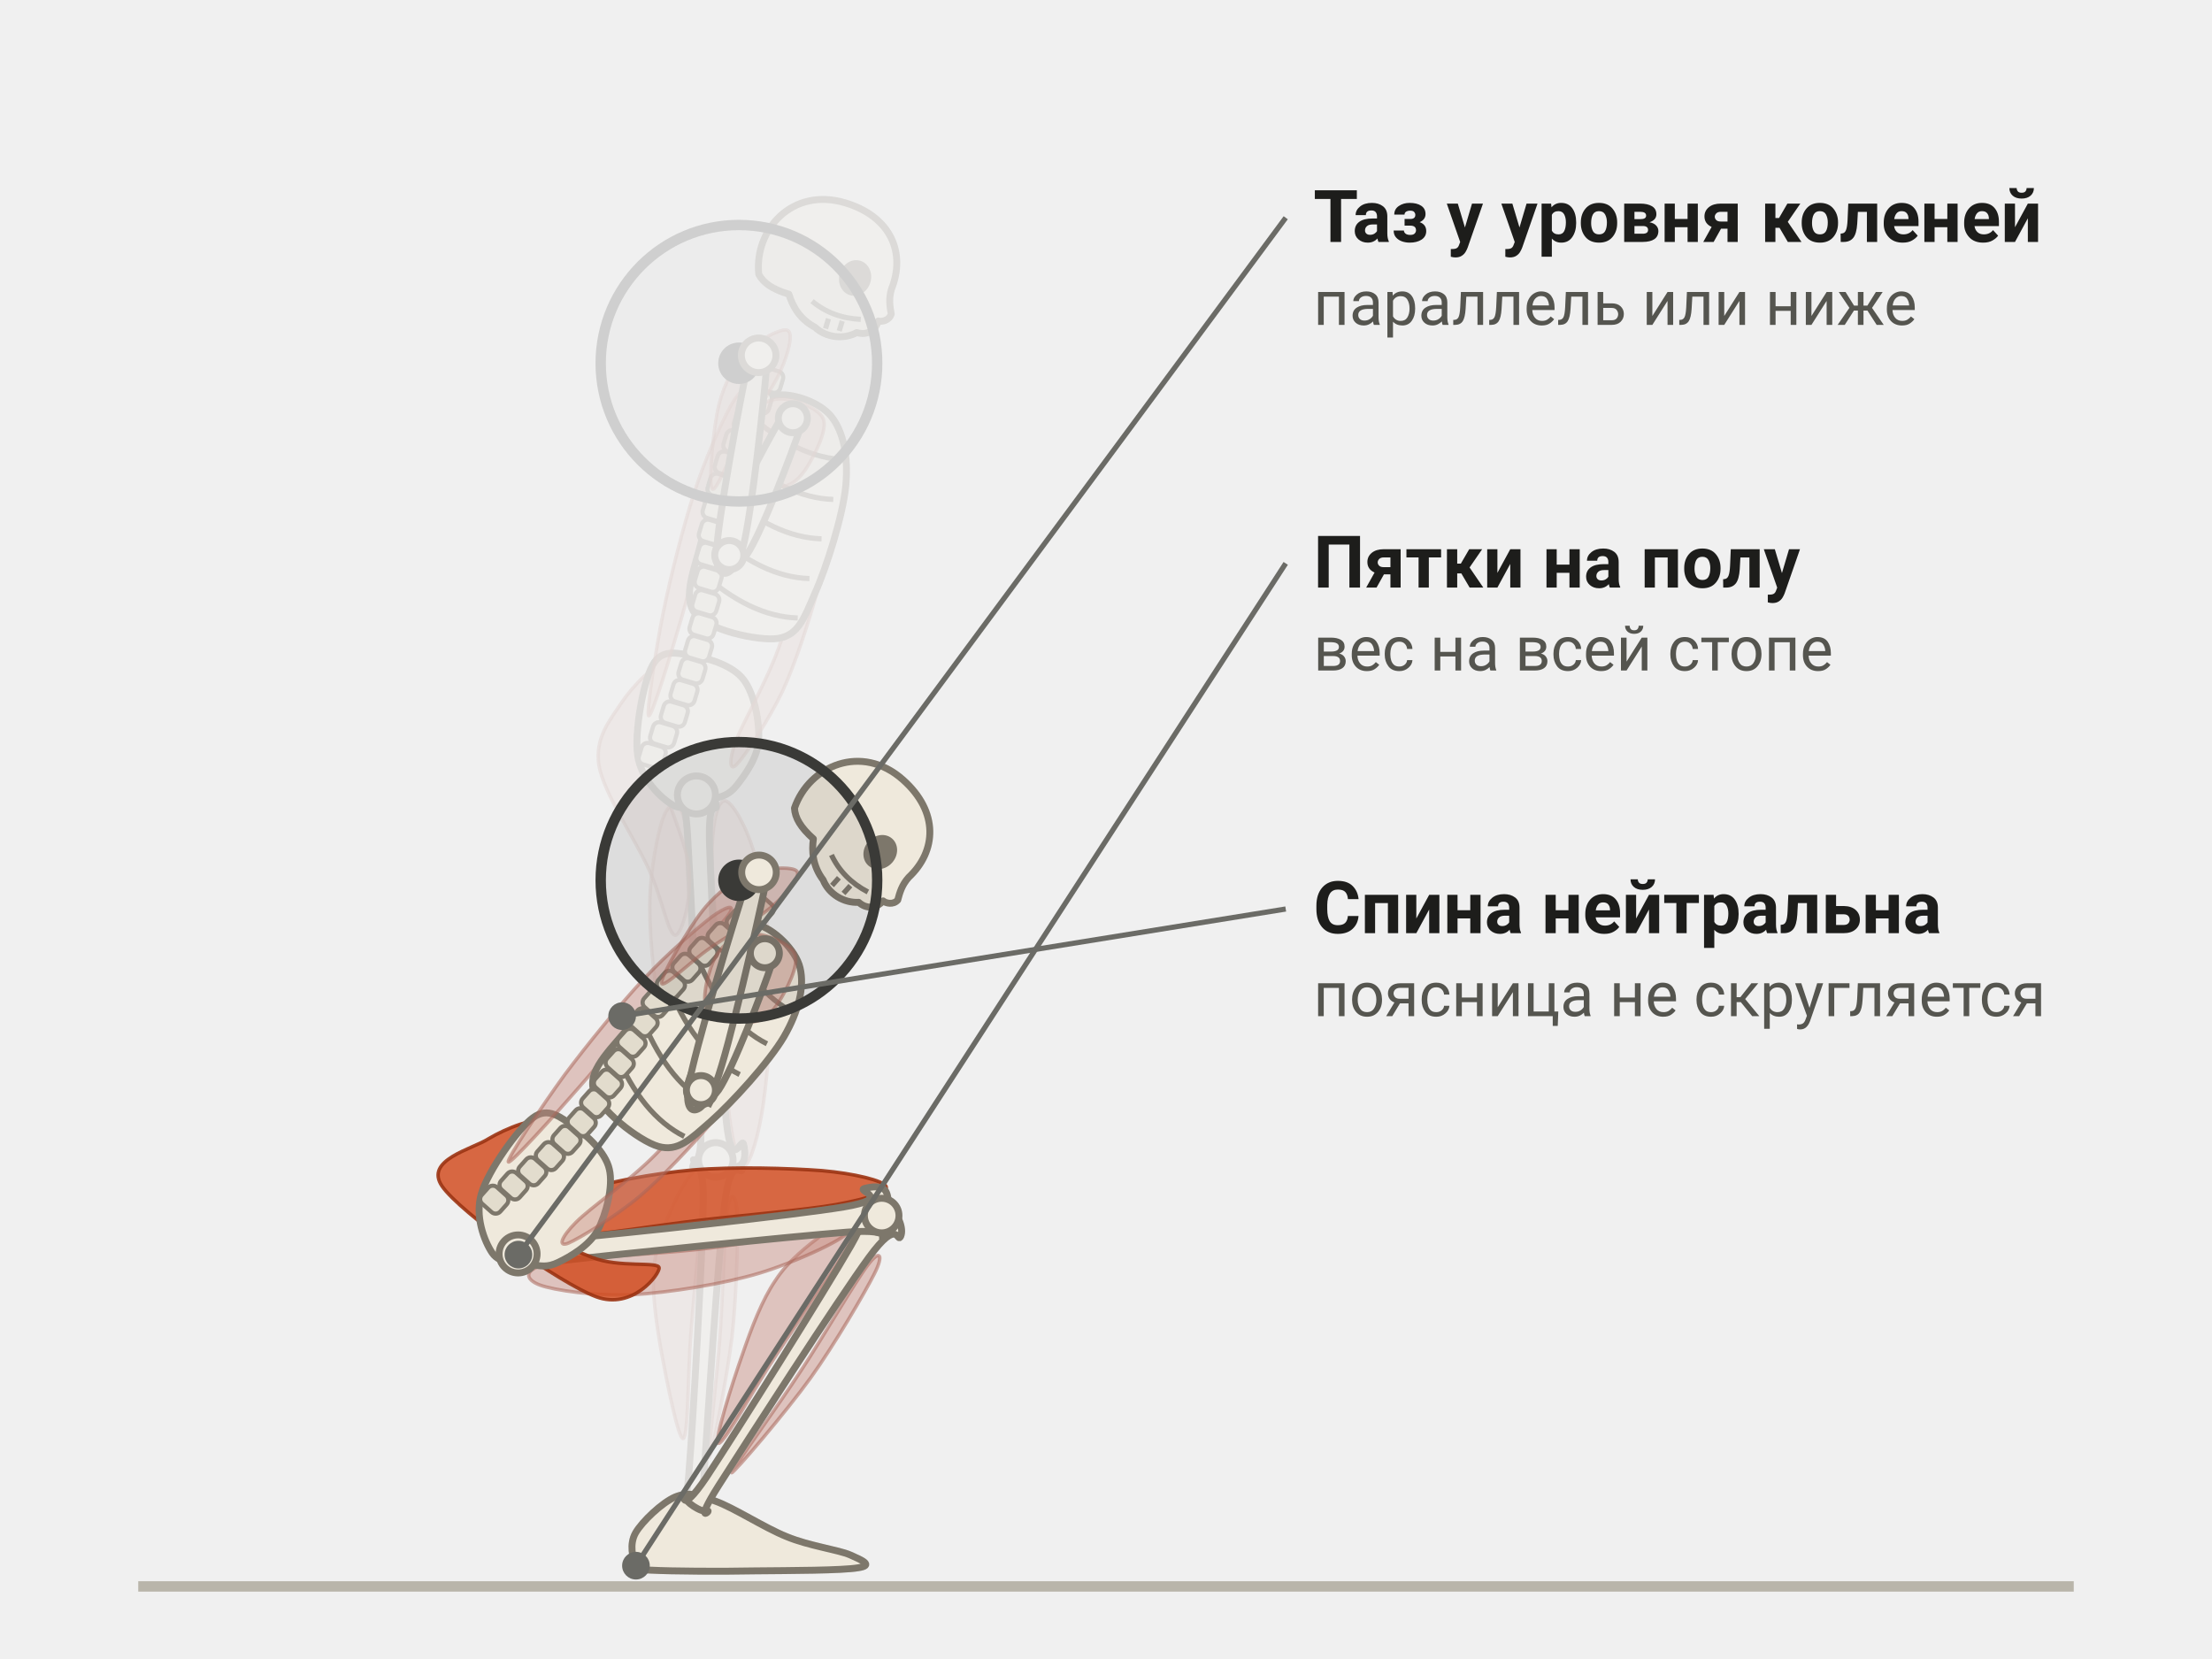
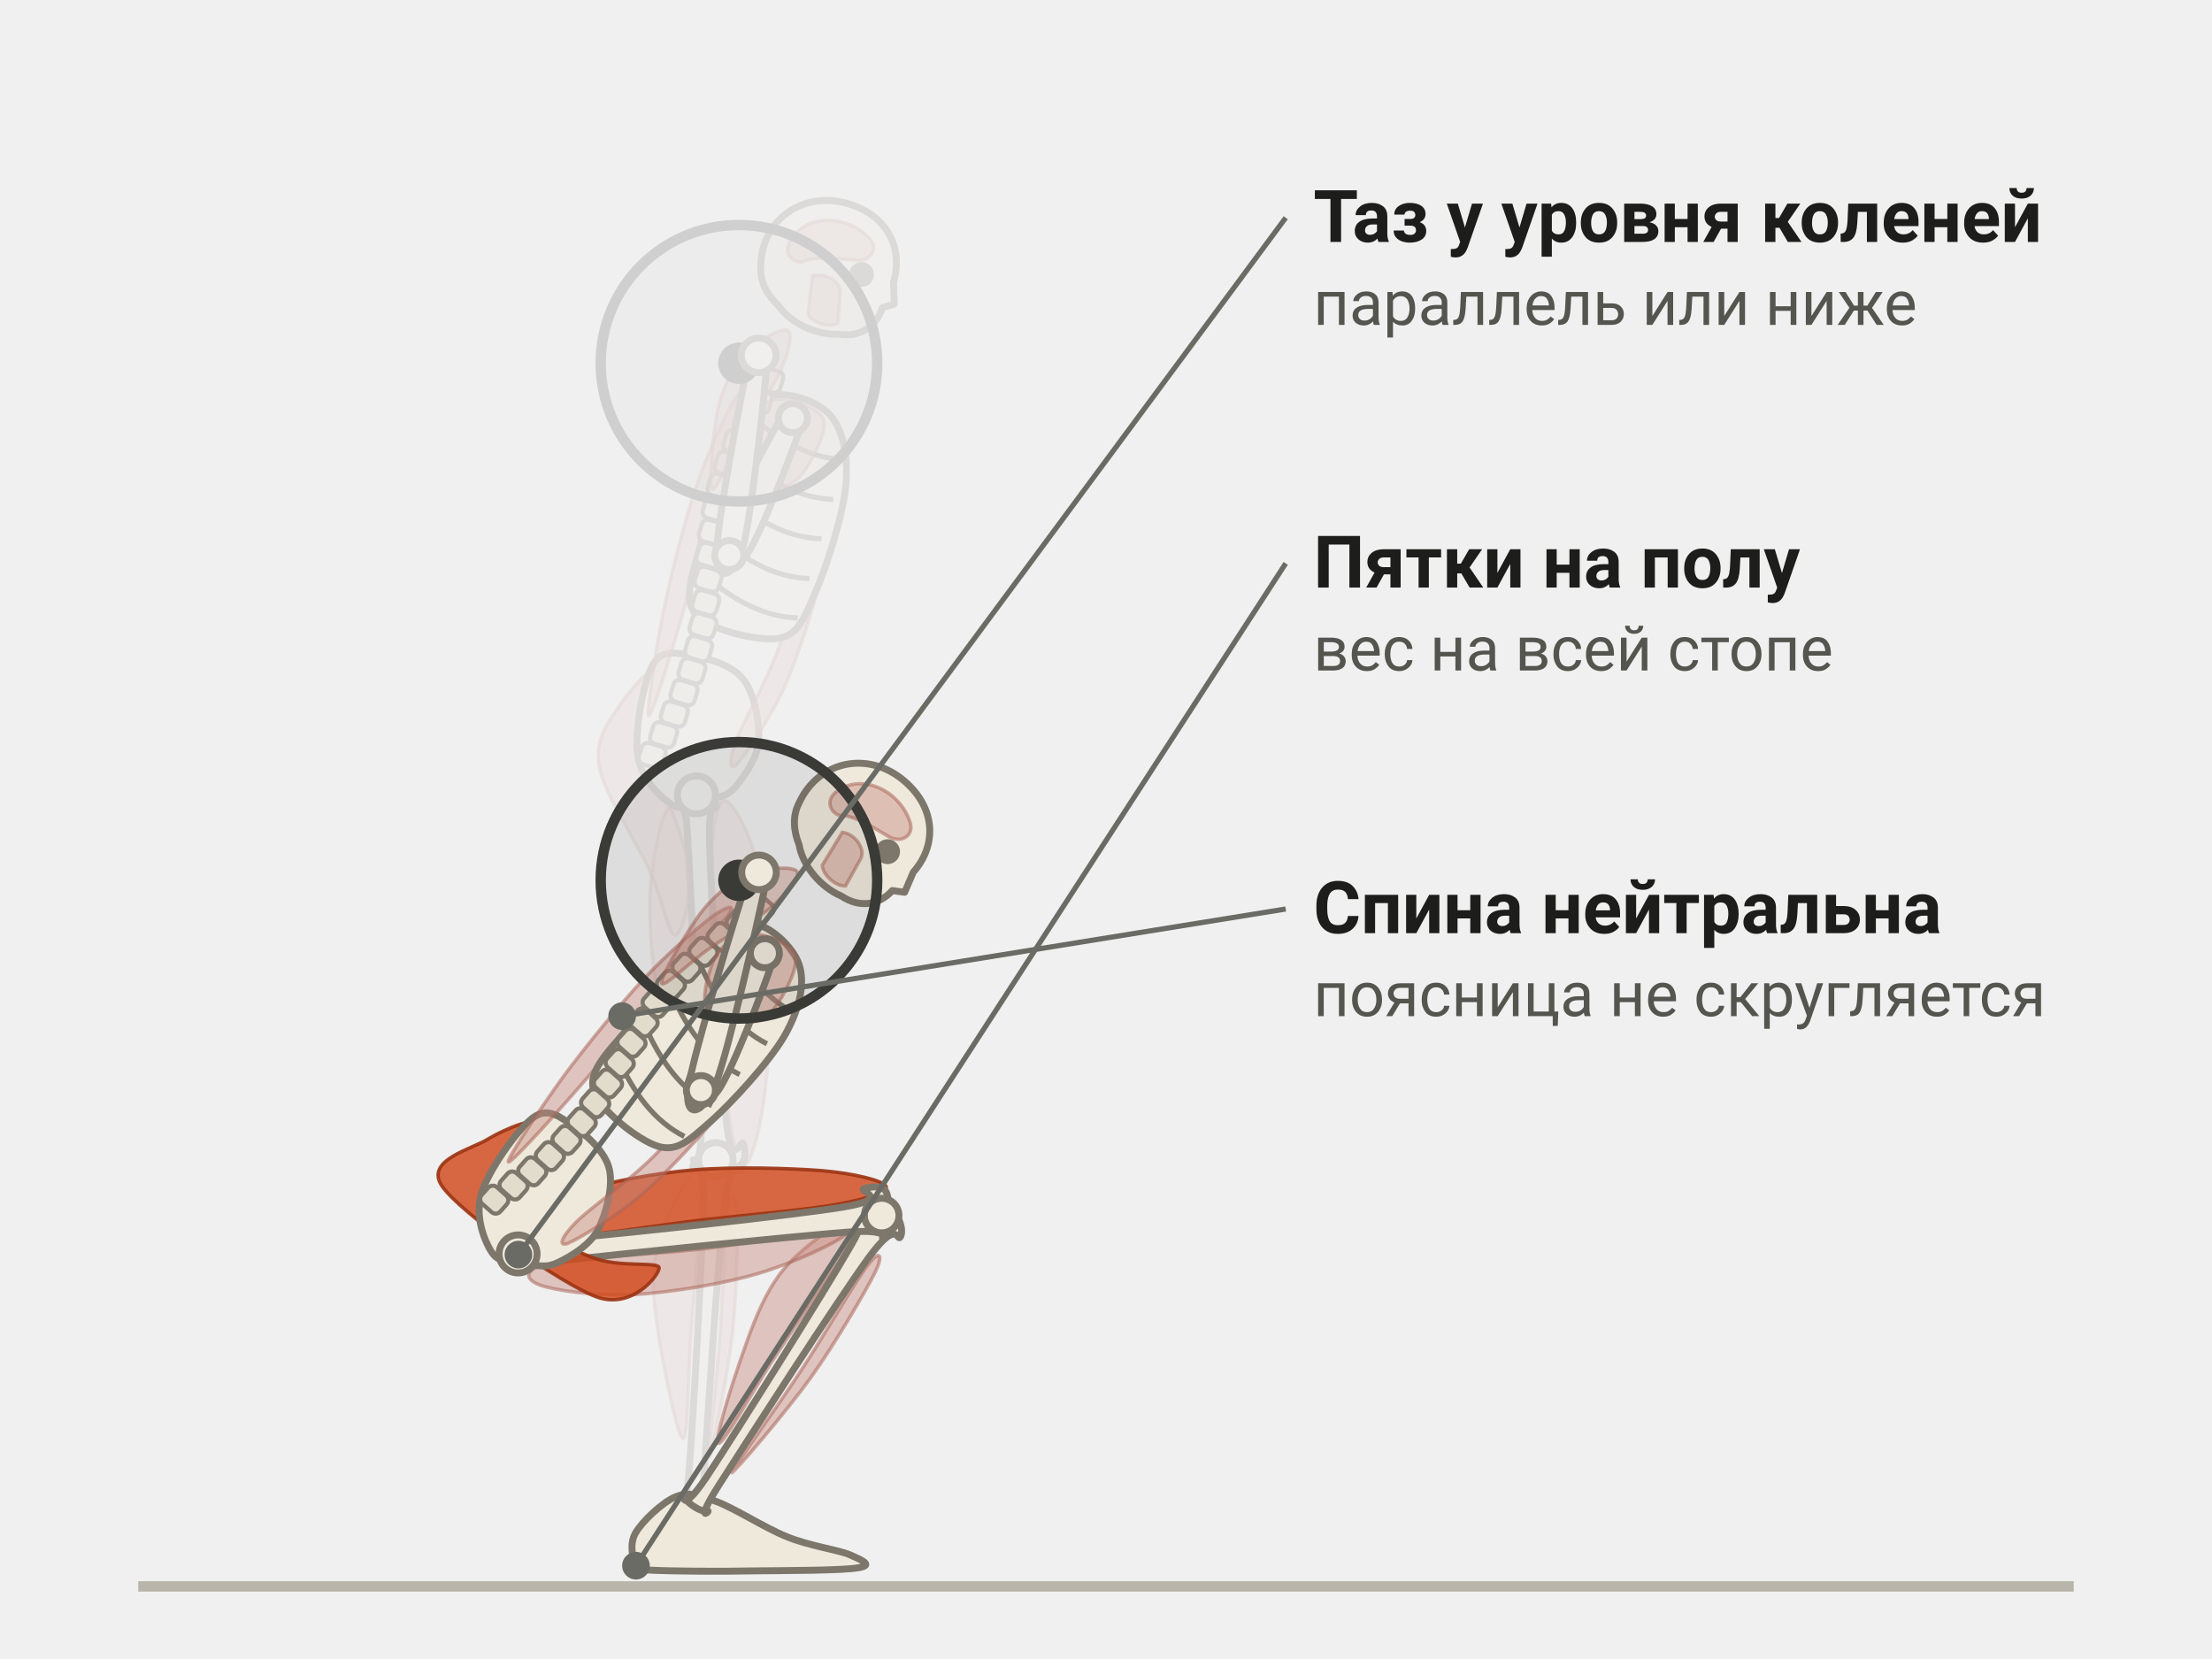
<svg xmlns="http://www.w3.org/2000/svg" viewBox="0 0 640 480" role="img" aria-label="До параллели и ниже, если пятки на полу и поясница ровная.">
  <style>
.bone{fill:#efe9dc;stroke:#7d776b;stroke-width:2;stroke-linejoin:round}
.joint{fill:#efe9dc;stroke:#7d776b;stroke-width:2}
.vert{fill:#e2dccd;stroke:#7d776b;stroke-width:1.2}
.m{fill:#c7867a;fill-opacity:.42;stroke:#a9665a;stroke-opacity:.55;stroke-width:1}
.on{fill:#d2491d;fill-opacity:.82;stroke:#9c3412;stroke-opacity:.9}
.plate{fill:#3a3a37;fill-opacity:.1;stroke:#3a3a37;stroke-width:3}
.bar{fill:#3a3a37}
.ghost{opacity:.18}
.ground{stroke:#b9b5aa;stroke-width:3}
.guide{stroke:#3d7fb8;stroke-width:2.5;stroke-dasharray:8 7;fill:none}
.arrow{stroke:#d2491d;stroke-width:5;fill:none;stroke-linecap:round;marker-end:url(#ah)}
.ahead{fill:#d2491d}
.lead{stroke:#6b6b66;stroke-width:1.5;fill:none}
.t{font:600 21px system-ui,-apple-system,"Segoe UI",Roboto,sans-serif;fill:#1d1d1b}
.s{font:400 18px system-ui,-apple-system,"Segoe UI",Roboto,sans-serif;fill:#55554f}
.ok{fill:#2e8b57}.bad{fill:#c0392b}
.balloon{fill:#3d7fb8;fill-opacity:.25;stroke:#3d7fb8;stroke-width:2}
@media (prefers-color-scheme:dark){
.bone,.joint{fill:#d9d3c4;stroke:#3b3934}.vert{fill:#c9c2b2;stroke:#3b3934}
.plate{fill:#ecebe6;fill-opacity:.12;stroke:#bdbbb3}.bar{fill:#bdbbb3}
.t{fill:#ecebe6}.s{fill:#a9a8a1}.lead{stroke:#9a9993}.ground{stroke:#55534d}
.arrow{stroke:#f0703f}.ahead{fill:#f0703f}.on{fill:#f0703f}
}
</style>
  <defs>
    <marker id="ah" viewBox="0 0 10 10" refX="6" refY="5" markerWidth="4" markerHeight="4" orient="auto">
      <path class="ahead" d="M0 0L10 5L0 10z" />
    </marker>
  </defs>
  <style>
.small{font-size:15px}
.barfill{fill:#d2491d}.track{stroke:#d9d5ca;stroke-width:3}
.card{fill:#f3f1ea;stroke:#e2ded2}.dot{fill:#d2491d}
.okc{fill:#2e8b57}.badc{fill:#c0392b}.mark{stroke:#fff;stroke-width:3.5;fill:none;stroke-linecap:round}
.num{fill:#d2491d}.numt{font:700 18px system-ui,-apple-system,"Segoe UI",Roboto,sans-serif;fill:#fff}
@media (prefers-color-scheme:dark){.barfill,.dot,.num{fill:#f0703f}.track{stroke:#3a3934}.card{fill:#26262a;stroke:#34343a}}
</style>
  <line class="ground" x1="40" y1="459" x2="600" y2="459" />
  <g class="ghost">
    <path class="bone" d="M183.9 452.7C183.1 450.9 182.0 446.8 183.9 443.5C185.8 440.2 191.6 434.7 195.4 433.1C199.2 431.6 201.5 432.4 206.9 434.3C212.3 436.2 221.1 442.0 227.6 444.6C234.1 447.3 242.6 448.4 246.0 449.9C249.4 451.4 252.9 452.9 248.3 453.6C243.7 454.4 228.4 454.4 218.4 454.5C208.4 454.7 194.2 454.6 188.5 454.3C182.8 454.0 184.7 454.5 183.9 452.7Z" />
    <path class="m" d="M197.7 416.2C196.3 416.9 192.7 398.6 191.2 390.3C189.8 382.1 188.6 373.8 189.2 366.9C189.8 360.0 192.5 353.7 194.6 349.0C196.7 344.2 200.4 338.1 201.8 338.3C203.2 338.6 203.1 342.6 202.8 350.6C202.5 358.5 200.7 374.9 199.9 385.9C199.0 396.8 199.2 415.4 197.7 416.2Z" />
    <path class="m" d="M205.2 421.7C205.8 421.8 210.4 398.4 211.8 386.7C213.1 375.0 213.6 357.4 213.3 351.3C213.1 345.2 211.3 344.2 210.4 350.1C209.6 355.9 209.2 374.5 208.3 386.5C207.5 398.4 204.6 421.7 205.2 421.7Z" />
    <path class="bone" d="M204.3 434.9C205.5 433.6 202.8 441.2 203.7 426.7C204.6 412.2 207.8 362.8 209.7 348.0C211.5 333.3 214.9 340.8 214.7 338.2C214.5 335.7 210.8 332.9 208.4 332.7C206.0 332.5 201.3 334.7 200.5 337.2C199.7 339.7 203.7 332.7 203.5 347.6C203.3 362.4 200.5 411.9 199.3 426.4C198.2 440.9 195.6 432.9 196.5 434.3C197.3 435.7 203.1 436.1 204.3 434.9Z" />
    <path class="m" d="M203.3 325.2C202.0 328.0 194.8 309.8 192.3 299.3C189.7 288.9 188.0 273.1 188.0 262.5C188.0 251.9 190.4 239.8 192.2 235.8C193.9 231.8 197.0 230.8 198.3 238.6C199.6 246.5 199.3 268.6 200.2 283.0C201.0 297.5 204.6 322.5 203.3 325.2Z" />
    <path class="m" d="M215.4 337.3C217.1 336.7 219.6 328.3 220.9 319.0C222.2 309.8 223.5 293.6 223.1 281.8C222.7 270.0 220.8 256.5 218.6 248.2C216.4 239.8 212.0 232.1 209.9 231.7C207.8 231.3 206.3 237.2 206.0 245.6C205.8 254.1 207.6 269.8 208.4 282.6C209.3 295.4 209.8 313.6 211.0 322.7C212.2 331.8 213.8 337.9 215.4 337.3Z" />
    <path class="bone" d="M213.6 337.4C215.9 336.6 215.7 333.1 215.1 331.0C214.5 328.9 211.8 339.3 210.2 324.9C208.5 310.5 205.8 260.0 205.3 244.6C204.8 229.3 207.6 235.7 207.2 232.9C206.8 230.1 204.4 228.1 202.8 227.8C201.2 227.5 198.1 228.8 197.4 231.3C196.8 233.8 198.1 227.2 199.0 242.8C199.9 258.5 202.5 309.8 202.8 325.3C203.2 340.8 199.3 333.9 201.1 336.0C202.9 338.0 211.3 338.3 213.6 337.4Z" />
    <circle class="joint" cx="207.1" cy="335.6" r="5" />
    <path class="m" d="M191.9 193.4C190.2 190.8 182.8 198.8 179.7 203.5C176.6 208.2 172.0 213.5 173.3 221.5C174.7 229.6 184.3 243.7 187.9 251.9C191.6 260.1 193.4 270.7 195.4 270.6C197.3 270.5 200.3 259.9 199.4 251.3C198.5 242.7 191.2 228.7 189.9 219.0C188.7 209.4 193.6 196.0 191.9 193.4Z" />
    <path class="bone" d="M194.6 232.9C191.1 230.8 185.5 225.4 184.5 218.6C183.5 211.9 186.1 197.3 188.8 192.5C191.4 187.6 196.0 189.0 200.4 189.7C204.8 190.4 212.0 192.5 215.1 196.6C218.3 200.7 219.8 209.0 219.5 214.2C219.2 219.3 215.4 224.4 213.2 227.2C210.9 230.1 209.0 230.4 205.9 231.3C202.8 232.3 198.2 235.0 194.6 232.9Z" />
    <circle class="joint" cx="201.5" cy="230.0" r="5.5" />
    <path class="m" d="M213.3 221.0C215.6 218.6 222.5 208.2 226.4 200.0C230.2 191.8 234.0 179.8 236.3 171.7C238.6 163.7 240.5 154.9 240.4 151.7C240.2 148.6 237.8 146.8 235.3 152.7C232.8 158.6 229.1 176.9 225.4 187.2C221.7 197.5 214.9 209.0 212.8 214.7C210.8 220.3 211.1 223.5 213.3 221.0Z" />
    <path class="m" d="M187.7 207.1C186.9 206.9 189.7 188.0 191.9 177.2C194.1 166.4 197.7 152.3 200.9 142.4C204.1 132.5 208.7 122.5 211.1 118.0C213.5 113.5 216.0 111.1 215.2 115.5C214.4 119.8 209.2 133.4 206.2 144.0C203.2 154.5 200.3 168.2 197.2 178.7C194.1 189.3 188.6 207.4 187.7 207.1Z" />
    <path class="bone rib" d="M201.0 177.4C197.3 172.5 201.2 164.1 203.2 155.6C205.2 147.0 209.5 132.9 213.0 126.1C216.5 119.2 219.6 115.3 224.2 114.4C228.8 113.5 237.2 116.2 240.6 120.6C244.0 124.9 245.5 132.0 244.7 140.6C243.9 149.1 239.1 164.3 235.8 171.6C232.6 179.0 231.0 183.7 225.2 184.7C219.4 185.6 204.6 182.2 201.0 177.4Z" />
    <path class="lead" style="stroke:#7d776b" d="M202.7 165.4Q217.0 178.4 230.8 178.8" />
    <path class="lead" style="stroke:#7d776b" d="M206.1 153.9Q220.4 167.0 234.2 167.4" />
    <path class="lead" style="stroke:#7d776b" d="M209.5 142.5Q223.9 155.5 237.7 155.9" />
    <path class="lead" style="stroke:#7d776b" d="M213.0 131.0Q227.3 144.1 241.1 144.5" />
    <path class="lead" style="stroke:#7d776b" d="M216.4 119.6Q230.7 132.6 244.5 133.0" />
    <rect class="vert" x="185.1" y="215.4" width="7.2" height="6.4" rx="1.8" transform="rotate(16.7 188.7 218.6)" />
    <rect class="vert" x="188.4" y="209.4" width="7.2" height="6.4" rx="1.8" transform="rotate(16.7 192.0 212.6)" />
    <rect class="vert" x="191.5" y="203.4" width="7.2" height="6.4" rx="1.8" transform="rotate(16.7 195.1 206.6)" />
    <rect class="vert" x="194.3" y="197.2" width="7.2" height="6.4" rx="1.8" transform="rotate(16.7 197.9 200.4)" />
    <rect class="vert" x="196.6" y="190.9" width="7.2" height="6.4" rx="1.8" transform="rotate(16.7 200.2 194.1)" />
    <rect class="vert" x="198.5" y="184.5" width="7.2" height="6.4" rx="1.8" transform="rotate(16.7 202.1 187.7)" />
    <rect class="vert" x="199.8" y="177.9" width="7.2" height="6.4" rx="1.8" transform="rotate(16.7 203.4 181.1)" />
    <rect class="vert" x="200.6" y="171.2" width="7.2" height="6.4" rx="1.8" transform="rotate(16.7 204.2 174.4)" />
    <rect class="vert" x="201.3" y="164.4" width="7.2" height="6.4" rx="1.8" transform="rotate(16.7 204.9 167.6)" />
    <rect class="vert" x="201.8" y="157.5" width="7.2" height="6.4" rx="1.8" transform="rotate(16.7 205.4 160.7)" />
    <rect class="vert" x="202.5" y="150.8" width="7.2" height="6.4" rx="1.8" transform="rotate(16.7 206.1 154.0)" />
    <rect class="vert" x="203.6" y="144.1" width="7.2" height="6.4" rx="1.8" transform="rotate(16.7 207.2 147.3)" />
    <rect class="vert" x="205.0" y="137.5" width="7.2" height="6.4" rx="1.8" transform="rotate(16.7 208.6 140.7)" />
    <rect class="vert" x="207.1" y="131.1" width="7.2" height="6.4" rx="1.8" transform="rotate(16.7 210.7 134.3)" />
    <rect class="vert" x="209.6" y="124.9" width="7.2" height="6.4" rx="1.8" transform="rotate(16.7 213.2 128.1)" />
    <rect class="vert" x="212.6" y="118.8" width="7.2" height="6.4" rx="1.8" transform="rotate(16.7 216.2 122.0)" />
    <rect class="vert" x="215.8" y="112.8" width="7.2" height="6.4" rx="1.8" transform="rotate(16.7 219.4 116.0)" />
    <rect class="vert" x="219.1" y="106.8" width="7.2" height="6.4" rx="1.8" transform="rotate(16.7 222.7 110.0)" />
    <path class="m" d="M206.0 141.4C204.9 139.9 206.4 123.6 208.0 117.1C209.7 110.5 212.6 105.5 215.9 102.0C219.2 98.4 226.3 94.7 227.9 95.6C229.6 96.5 228.1 102.3 225.8 107.4C223.5 112.6 217.6 120.8 214.3 126.5C211.0 132.1 207.1 143.0 206.0 141.4Z" />
    <g class="head" transform="matrix(0.958 0.287 -0.287 0.958 238.5 78.8)">
-       <path class="bone" d="M-18 6C-23 -6 -16 -21 0 -21C14 -21 21 -12 20 -1C20 2 21 4 22 6C22 8 20 9 19 9C19 12 17 14 14 14C11 17 6 18 2 16C-3 15 -6 12 -8 9C-13 9 -16 8 -18 6Z" />
-       <ellipse cx="9" cy="-1" rx="4.6" ry="5.2" fill="#7d776b" />
-       <path class="lead" style="stroke:#7d776b" d="M-1 9Q6 12 14 10M5 12.5v3M9 12v3" />
+       <path class="bone" d="M-18 4C-22 -9 -13 -21 1 -21C13 -21 20 -13 20 -3L22 3L19 5C19 10 16 15 9 16C3 18 -5 17 -10 13C-14 11 -17 8 -18 4Z" />
+       <path class="m" d="M-12 -6C-10 -15 2 -18 10 -13C13 -11 12 -7 8 -6C3 -5 -4 -4 -7 -1C-10 0 -13 -2 -12 -6Z" />
+       <path class="m" d="M-3 2C0 0 5 1 6 4L8 13C6 15 1 15 -1 13Z" />
+       <circle cx="10.5" cy="-2.5" r="3.6" fill="#7d776b" />
    </g>
    <path class="m" d="M212.7 137.3C211.0 134.1 213.2 125.3 215.4 121.7C217.6 118.0 221.9 115.5 225.7 115.4C229.5 115.3 236.9 118.0 238.2 121.2C239.5 124.5 235.6 131.7 233.6 135.0C231.5 138.3 229.2 140.6 225.7 140.9C222.2 141.3 214.4 140.5 212.7 137.3Z" />
    <path class="bone" d="M207.2 158.8C205.6 165.3 212.0 166.3 216.0 160.6C220.1 154.8 229.1 131.1 231.4 124.3C233.7 117.6 230.8 120.6 229.8 120.2C228.8 119.7 229.3 115.2 225.6 121.6C221.8 128.0 208.8 152.4 207.2 158.8Z" />
    <path class="bone" d="M207.3 160.1C207.1 168.9 212.6 167.2 215.0 158.2C217.4 149.2 221.1 115.3 221.8 106.1C222.6 96.8 220.5 102.9 219.5 102.8C218.6 102.6 218.4 95.7 216.4 105.2C214.3 114.8 207.5 151.2 207.3 160.1Z" />
    <circle class="joint" cx="229.4" cy="121.0" r="4.2" />
    <circle class="joint" cx="211.0" cy="160.6" r="4.2" />
    <circle class="plate" cx="213.8" cy="105.1" r="40" />
    <circle class="bar" cx="213.8" cy="105.1" r="6" />
    <circle class="joint" cx="219.5" cy="102.8" r="5" />
  </g>
  <g>
    <path class="bone" d="M183.9 452.7C183.1 450.9 182.0 446.8 183.9 443.5C185.8 440.2 191.6 434.7 195.4 433.1C199.2 431.6 201.5 432.4 206.9 434.3C212.3 436.2 221.1 442.0 227.6 444.6C234.1 447.3 242.6 448.4 246.0 449.9C249.4 451.4 252.9 452.9 248.3 453.6C243.7 454.4 228.4 454.4 218.4 454.5C208.4 454.7 194.2 454.6 188.5 454.3C182.8 454.0 184.7 454.5 183.9 452.7Z" />
    <path class="m" d="M207.9 417.6C206.3 417.6 212.0 399.8 214.8 391.9C217.5 384.0 220.5 376.1 224.4 370.4C228.2 364.6 233.6 360.5 237.8 357.3C241.9 354.2 248.2 350.6 249.2 351.5C250.3 352.4 248.3 355.9 244.1 362.7C240.0 369.5 230.5 383.0 224.5 392.2C218.4 401.3 209.6 417.7 207.9 417.6Z" />
    <path class="m" d="M211.7 426.1C212.2 426.4 227.6 408.3 234.5 398.7C241.4 389.1 250.3 373.9 253.0 368.5C255.8 363.0 254.6 361.3 251.1 366.0C247.5 370.7 238.2 386.8 231.6 396.8C225.1 406.8 211.3 425.8 211.7 426.1Z" />
    <path class="bone" d="M204.6 437.2C206.2 436.6 200.2 442.0 208.0 429.7C215.8 417.5 242.6 375.8 251.4 363.8C260.2 351.8 259.5 360.0 260.6 357.7C261.6 355.4 259.7 351.1 257.7 349.8C255.7 348.5 250.5 348.1 248.6 349.9C246.7 351.7 253.6 347.5 246.2 360.4C238.8 373.3 212.4 415.3 204.4 427.4C196.3 439.4 198.0 431.3 198.0 432.9C198.1 434.5 202.9 437.7 204.6 437.2Z" />
    <path class="m" d="M244.9 356.0C247.7 357.2 230.0 365.3 219.6 368.4C209.3 371.5 193.6 374.0 183.0 374.6C172.5 375.1 160.2 373.3 156.2 371.8C152.1 370.3 150.9 367.3 158.7 365.6C166.5 363.8 188.6 363.0 202.9 361.4C217.3 359.8 242.1 354.9 244.9 356.0Z" />
    <path class="m on" d="M256.4 343.3C255.7 341.6 247.1 339.5 237.8 338.7C228.5 338.0 212.3 337.5 200.5 338.5C188.8 339.5 175.4 342.1 167.2 344.8C158.9 347.4 151.4 352.2 151.1 354.3C150.8 356.4 156.8 357.7 165.3 357.5C173.8 357.3 189.3 354.6 202.1 353.1C214.9 351.6 233.0 350.1 242.0 348.5C251.1 346.8 257.1 344.9 256.4 343.3Z" />
    <path class="bone" d="M256.5 345.1C255.6 342.8 252.1 343.3 250.0 343.9C248.0 344.6 258.5 346.8 244.2 349.2C229.9 351.6 179.6 357.0 164.3 358.3C149.0 359.6 155.3 356.4 152.5 357.0C149.7 357.5 147.8 360.0 147.6 361.6C147.5 363.3 148.8 366.3 151.4 366.8C153.9 367.3 147.3 366.4 162.9 364.7C178.5 362.9 229.5 357.7 245.0 356.5C260.5 355.3 253.8 359.6 255.7 357.7C257.7 355.8 257.5 347.4 256.5 345.1Z" />
    <circle class="joint" cx="255.1" cy="351.7" r="5" />
    <path class="m on" d="M156.6 325.5C156.2 322.4 146.1 326.6 141.3 329.5C136.6 332.5 122.7 335.6 127.9 343.2C133.1 350.8 162.0 371.3 172.5 375.2C183.0 379.1 190.9 368.7 190.7 366.8C190.5 364.9 179.1 366.9 171.3 363.8C163.5 360.6 146.5 354.3 144.0 347.9C141.6 341.6 157.1 328.6 156.6 325.5Z" />
    <path class="bone" d="M142.4 362.5C140.1 359.1 137.3 351.8 139.3 345.3C141.2 338.8 149.8 326.6 154.2 323.4C158.6 320.1 162.2 323.3 165.9 325.8C169.6 328.3 175.2 333.3 176.3 338.3C177.5 343.3 175.3 351.5 172.9 356.0C170.4 360.5 164.9 363.6 161.6 365.2C158.3 366.8 156.5 366.3 153.3 365.8C150.1 365.4 144.8 366.0 142.4 362.5Z" />
    <circle class="joint" cx="149.9" cy="362.8" r="5.5" />
    <path class="m" d="M164.4 359.7C167.5 358.4 178.2 351.9 185.1 346.1C192.0 340.3 200.5 331.0 206.0 324.7C211.5 318.4 217.0 311.2 218.2 308.3C219.4 305.3 217.9 302.7 213.1 307.0C208.4 311.3 197.4 326.3 189.6 334.1C181.9 341.9 170.8 349.4 166.6 353.7C162.4 357.9 161.3 360.9 164.4 359.7Z" />
    <path class="m" d="M147.1 336.2C146.4 335.6 157.0 319.7 163.5 310.8C170.1 302.0 179.3 290.7 186.4 283.1C193.4 275.6 201.9 268.4 205.9 265.3C210.0 262.3 213.3 261.2 210.7 264.8C208.1 268.4 197.7 278.5 190.5 286.8C183.3 295.1 174.9 306.3 167.6 314.5C160.4 322.8 147.7 336.8 147.1 336.2Z" />
    <path class="bone rib" d="M171.6 314.9C170.4 308.9 177.4 303.0 182.9 296.0C188.3 289.1 198.2 278.2 204.2 273.4C210.3 268.7 214.7 266.5 219.3 267.6C223.8 268.7 230.3 274.8 231.5 280.1C232.8 285.5 231.1 292.6 226.8 300.0C222.5 307.3 211.7 319.1 205.7 324.4C199.6 329.7 196.2 333.3 190.5 331.7C184.9 330.1 172.9 320.8 171.6 314.9Z" />
    <path class="lead" style="stroke:#7d776b" d="M178.2 304.7Q185.7 322.6 198.0 328.8" />
    <path class="lead" style="stroke:#7d776b" d="M186.2 295.8Q193.7 313.7 206.0 319.9" />
    <path class="lead" style="stroke:#7d776b" d="M194.1 286.9Q201.6 304.7 214.0 310.9" />
    <path class="lead" style="stroke:#7d776b" d="M202.1 277.9Q209.6 295.8 221.9 302.0" />
    <path class="lead" style="stroke:#7d776b" d="M210.0 269.0Q217.5 286.9 229.9 293.1" />
    <rect class="vert" x="139.4" y="343.9" width="7.2" height="6.4" rx="1.8" transform="rotate(41.7 143.0 347.1)" />
    <rect class="vert" x="145.0" y="339.8" width="7.2" height="6.4" rx="1.8" transform="rotate(41.7 148.6 343.0)" />
    <rect class="vert" x="150.4" y="335.7" width="7.2" height="6.4" rx="1.8" transform="rotate(41.7 154.0 338.9)" />
    <rect class="vert" x="155.5" y="331.3" width="7.2" height="6.4" rx="1.8" transform="rotate(41.7 159.1 334.5)" />
    <rect class="vert" x="160.3" y="326.6" width="7.2" height="6.4" rx="1.8" transform="rotate(41.7 163.9 329.8)" />
    <rect class="vert" x="164.7" y="321.5" width="7.2" height="6.4" rx="1.8" transform="rotate(41.7 168.3 324.7)" />
    <rect class="vert" x="168.6" y="316.0" width="7.2" height="6.4" rx="1.8" transform="rotate(41.7 172.2 319.2)" />
    <rect class="vert" x="172.3" y="310.3" width="7.2" height="6.4" rx="1.8" transform="rotate(41.7 175.9 313.5)" />
    <rect class="vert" x="175.7" y="304.4" width="7.2" height="6.4" rx="1.8" transform="rotate(41.7 179.3 307.6)" />
    <rect class="vert" x="179.1" y="298.5" width="7.2" height="6.4" rx="1.8" transform="rotate(41.7 182.7 301.7)" />
    <rect class="vert" x="182.6" y="292.6" width="7.2" height="6.4" rx="1.8" transform="rotate(41.7 186.2 295.8)" />
    <rect class="vert" x="186.4" y="287.0" width="7.2" height="6.4" rx="1.8" transform="rotate(41.7 190.0 290.2)" />
    <rect class="vert" x="190.5" y="281.7" width="7.2" height="6.4" rx="1.8" transform="rotate(41.7 194.1 284.9)" />
    <rect class="vert" x="195.0" y="276.8" width="7.2" height="6.4" rx="1.8" transform="rotate(41.7 198.6 280.0)" />
    <rect class="vert" x="199.9" y="272.2" width="7.2" height="6.4" rx="1.8" transform="rotate(41.7 203.5 275.4)" />
    <rect class="vert" x="205.2" y="267.9" width="7.2" height="6.4" rx="1.8" transform="rotate(41.7 208.8 271.1)" />
    <rect class="vert" x="210.7" y="263.8" width="7.2" height="6.4" rx="1.8" transform="rotate(41.7 214.3 267.0)" />
    <rect class="vert" x="216.2" y="259.7" width="7.2" height="6.4" rx="1.8" transform="rotate(41.7 219.8 262.9)" />
    <path class="m" d="M191.4 284.4C191.1 282.6 199.2 268.5 203.5 263.2C207.8 257.9 212.5 254.7 217.1 252.8C221.6 251.0 229.5 250.6 230.6 252.1C231.7 253.6 227.9 258.3 223.7 262.0C219.5 265.7 210.7 270.6 205.3 274.4C199.9 278.1 191.7 286.3 191.4 284.4Z" />
    <g class="head" transform="matrix(0.747 0.665 -0.665 0.747 247.3 241.3)">
-       <path class="bone" d="M-18 6C-23 -6 -16 -21 0 -21C14 -21 21 -12 20 -1C20 2 21 4 22 6C22 8 20 9 19 9C19 12 17 14 14 14C11 17 6 18 2 16C-3 15 -6 12 -8 9C-13 9 -16 8 -18 6Z" />
-       <ellipse cx="9" cy="-1" rx="4.6" ry="5.2" fill="#7d776b" />
-       <path class="lead" style="stroke:#7d776b" d="M-1 9Q6 12 14 10M5 12.5v3M9 12v3" />
+       <path class="bone" d="M-18 4C-22 -9 -13 -21 1 -21C13 -21 20 -13 20 -3L22 3L19 5C19 10 16 15 9 16C3 18 -5 17 -10 13C-14 11 -17 8 -18 4Z" />
+       <path class="m" d="M-12 -6C-10 -15 2 -18 10 -13C13 -11 12 -7 8 -6C3 -5 -4 -4 -7 -1C-10 0 -13 -2 -12 -6Z" />
+       <path class="m" d="M-3 2C0 0 5 1 6 4L8 13C6 15 1 15 -1 13Z" />
+       <circle cx="10.5" cy="-2.5" r="3.6" fill="#7d776b" />
    </g>
    <path class="m" d="M204.5 292.1C202.8 288.9 205.1 280.1 207.2 276.5C209.4 272.8 213.7 270.3 217.5 270.2C221.3 270.1 228.7 272.8 230.0 276.0C231.3 279.3 227.5 286.5 225.4 289.8C223.3 293.1 221.0 295.4 217.5 295.7C214.0 296.1 206.2 295.3 204.5 292.1Z" />
    <path class="bone" d="M199.0 313.6C197.4 320.1 203.8 321.1 207.9 315.4C211.9 309.6 221.0 285.9 223.2 279.1C225.5 272.4 222.6 275.4 221.6 275.0C220.6 274.5 221.2 270.0 217.4 276.4C213.6 282.8 200.6 307.1 199.0 313.6Z" />
    <path class="bone" d="M199.2 314.4C197.7 324.2 203.5 322.9 207.2 313.2C210.9 303.5 219.3 266.4 221.4 256.3C223.5 246.2 220.5 252.7 219.6 252.4C218.7 252.2 219.4 244.5 216.1 254.9C212.7 265.2 200.7 304.7 199.2 314.4Z" />
    <circle class="joint" cx="221.3" cy="275.8" r="4.2" />
    <circle class="joint" cx="202.8" cy="315.4" r="4.2" />
    <circle class="plate" cx="213.8" cy="254.7" r="40" />
    <circle class="bar" cx="213.8" cy="254.7" r="6" />
    <circle class="joint" cx="219.6" cy="252.4" r="5" />
  </g>
  <path class="lead" d="M372 63L150 363" />
  <circle cx="150" cy="363" r="4" fill="#6b6b66" />
  <text class="t" x="380" y="70" text-anchor="start">Таз у уровня коленей</text>
  <text class="s" x="380" y="94" text-anchor="start">параллель или ниже</text>
  <path class="lead" d="M372 163L184 453" />
  <circle cx="184" cy="453" r="4" fill="#6b6b66" />
  <text class="t" x="380" y="170" text-anchor="start">Пятки на полу</text>
  <text class="s" x="380" y="194" text-anchor="start">вес на всей стопе</text>
  <path class="lead" d="M372 263L180 294" />
  <circle cx="180" cy="294" r="4" fill="#6b6b66" />
  <text class="t" x="380" y="270" text-anchor="start">Спина нейтральна</text>
  <text class="s" x="380" y="294" text-anchor="start">поясница не скругляется</text>
</svg>
